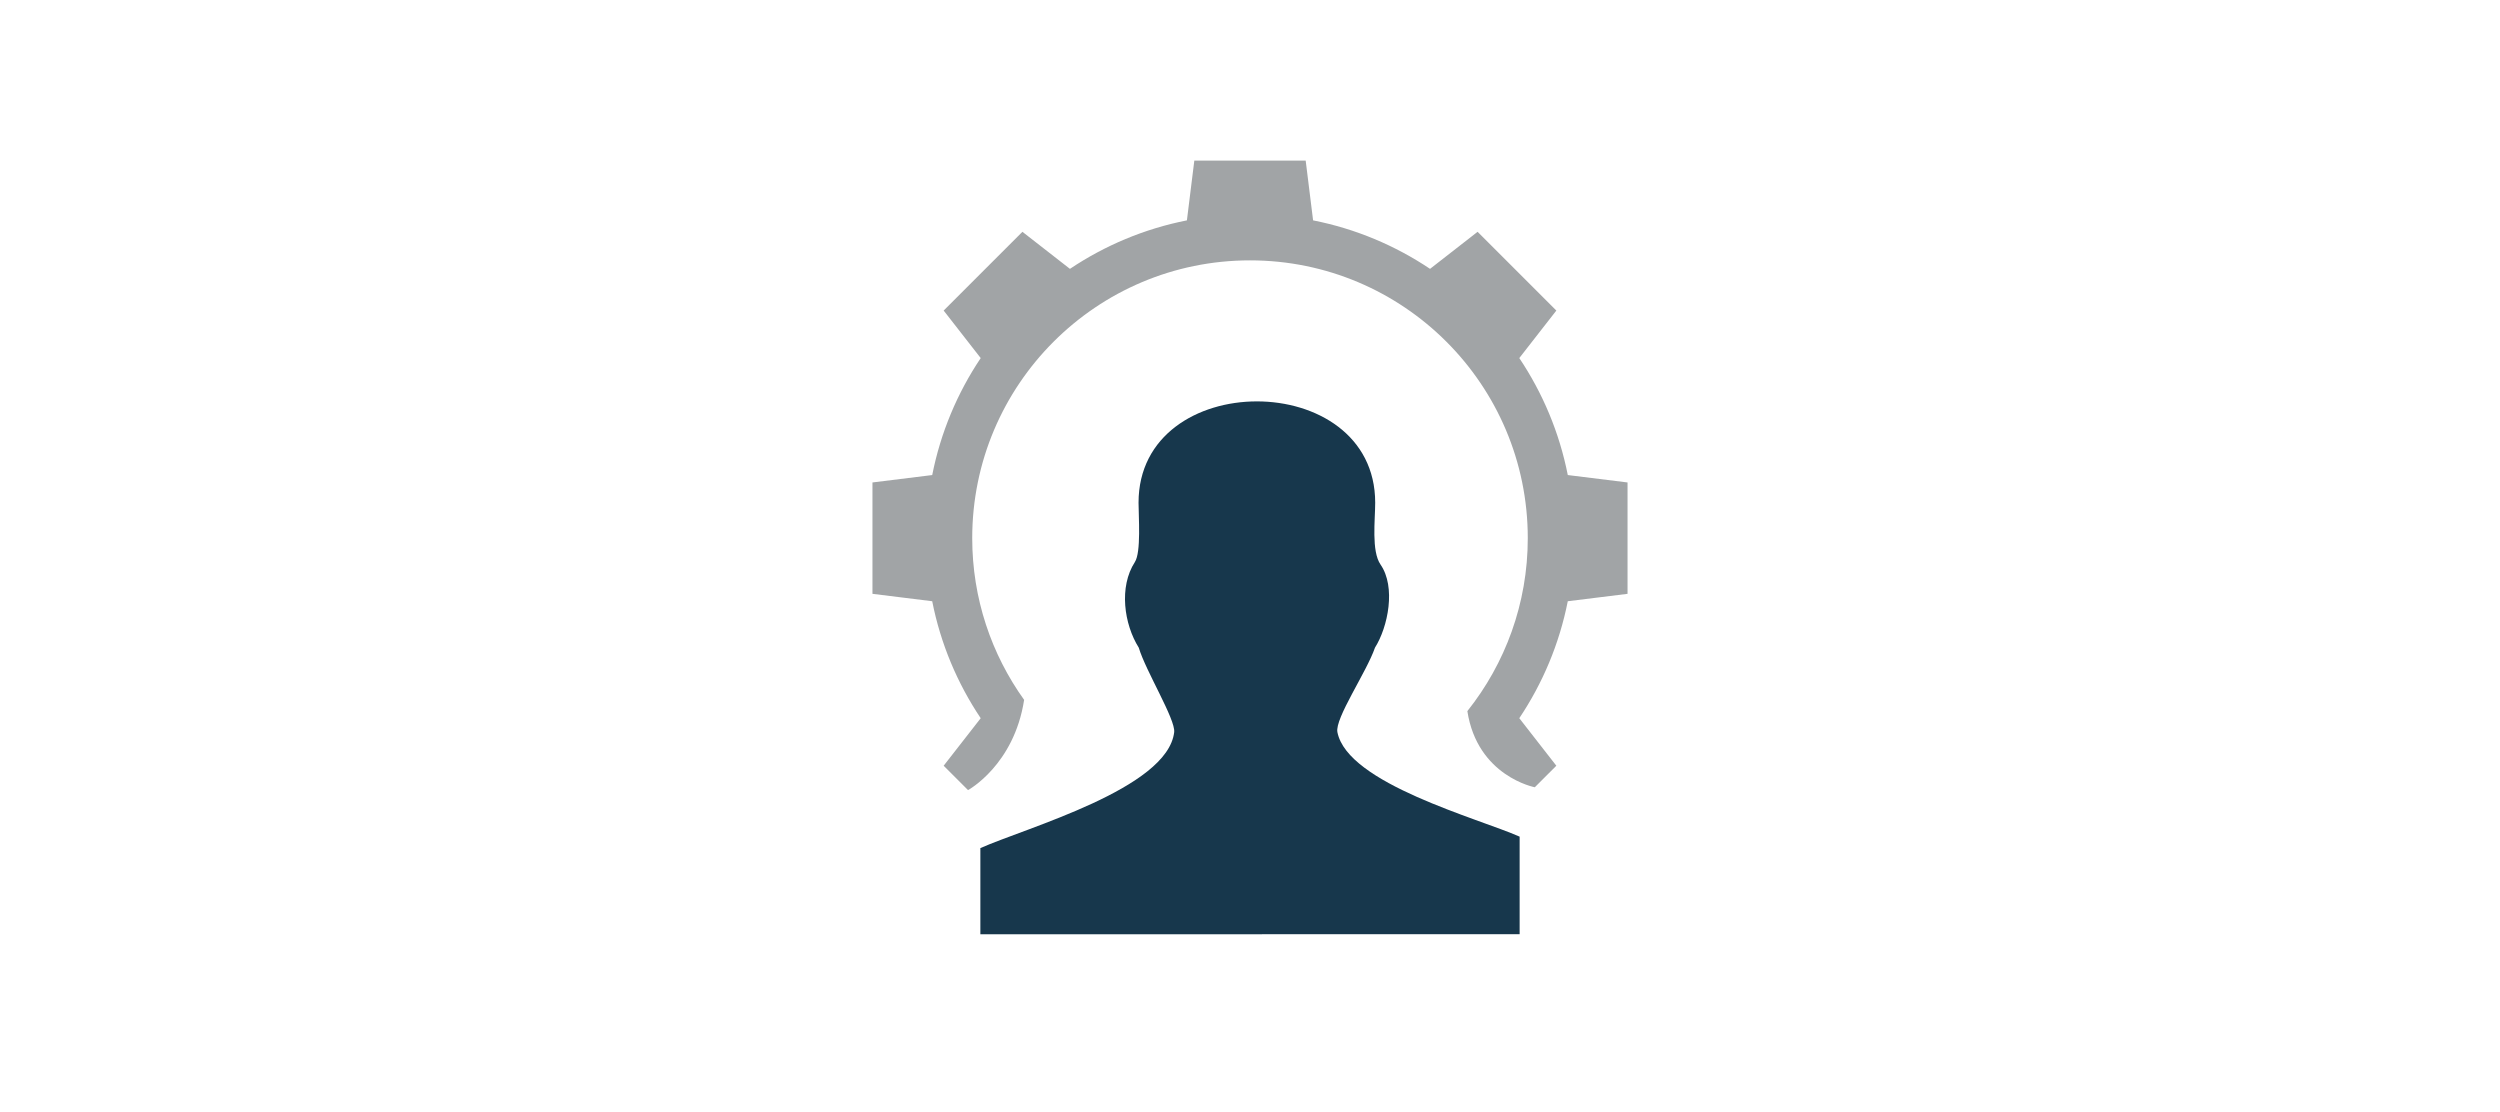
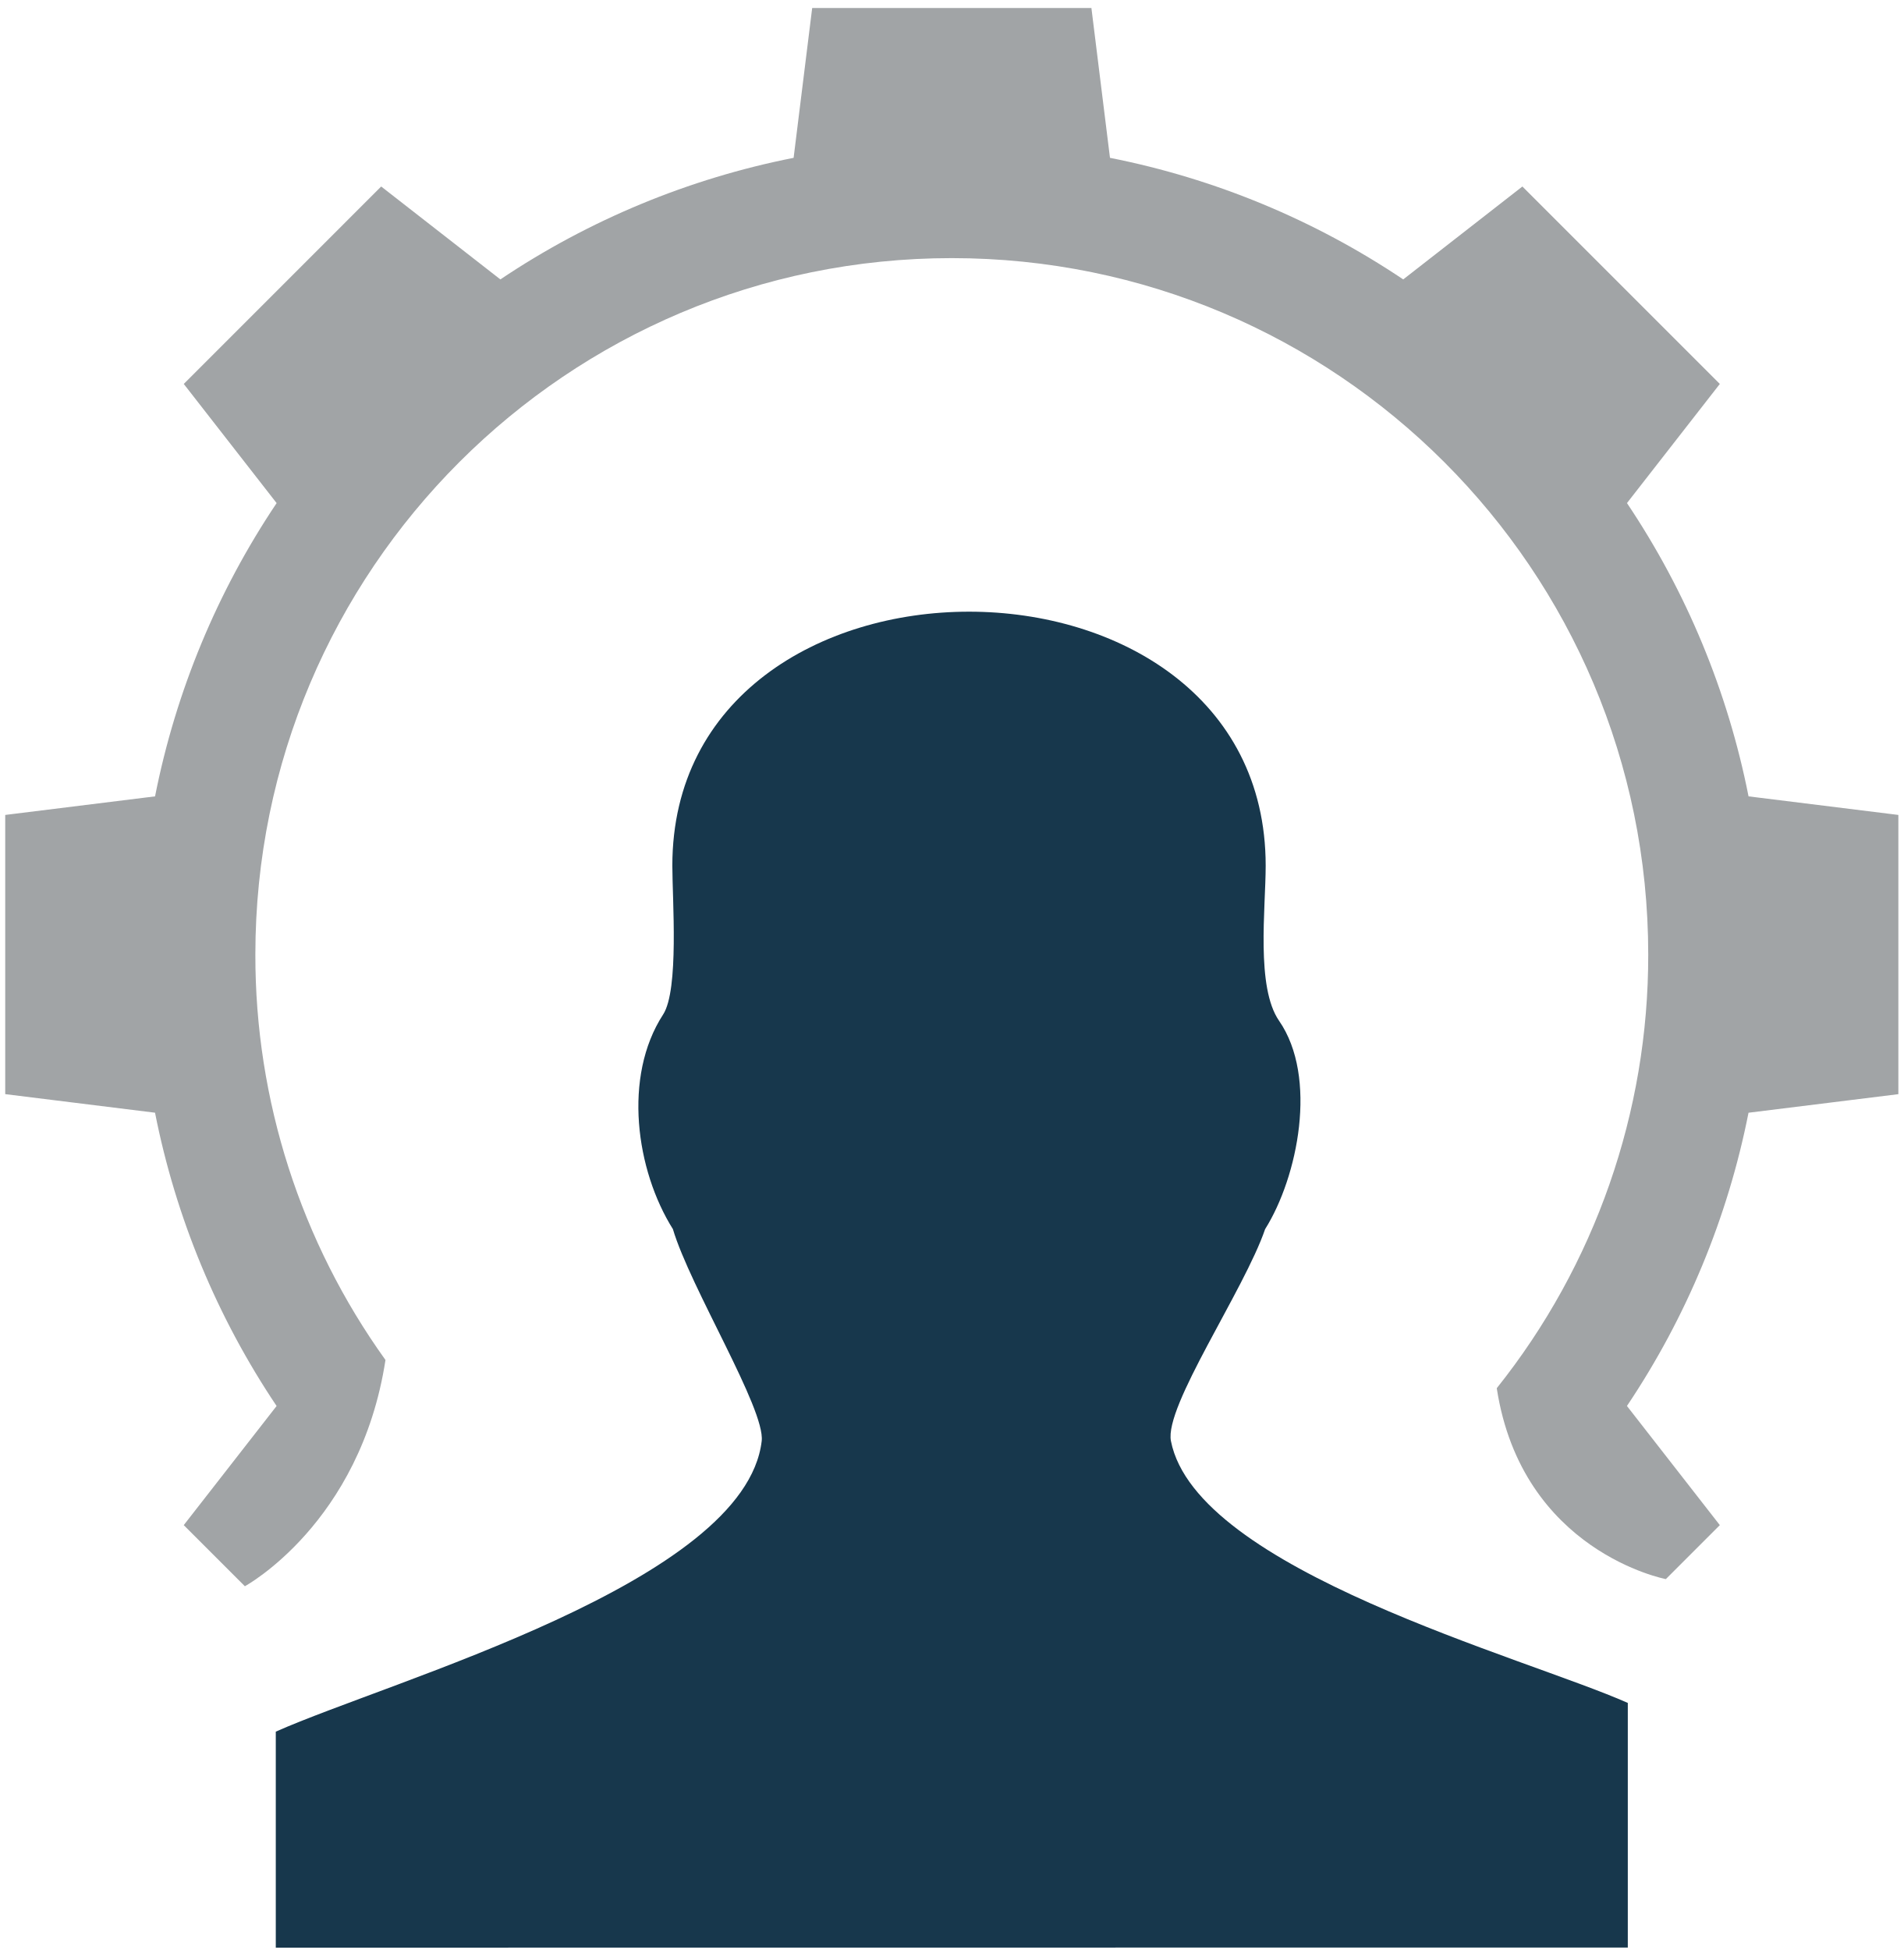
- <svg xmlns="http://www.w3.org/2000/svg" xml:space="preserve" width="71.437mm" height="31.75mm" version="1.1" style="shape-rendering:geometricPrecision; text-rendering:geometricPrecision; image-rendering:optimizeQuality; fill-rule:evenodd; clip-rule:evenodd" viewBox="0 0 7143.74 3174.98">
-   <defs>
-     <style type="text/css">
-    
-     .fil1 {fill:#17374C}
-     .fil0 {fill:#A1A4A6}
-    
-   </style>
-   </defs>
-   <g id="Layer_x0020_1">
-     <path class="fil0" d="M4192.99 2031.99c108.05,-135.6 172.63,-307.4 172.63,-494.27 0,-438.38 -355.37,-793.75 -793.75,-793.75 -438.38,0 -793.75,355.37 -793.75,793.75 0,172.39 54.96,331.96 148.31,462.11 -28.72,186.53 -160.27,257.87 -160.27,257.87l-69.65 -69.65 105.84 -135.79c-66.66,-99.46 -114.54,-212.58 -138.57,-334.26l-170.74 -21.16 0 -318.24 170.77 -21.16c24.02,-121.67 71.91,-234.77 138.56,-334.24l-105.86 -135.81 225.03 -225.03 135.82 105.87c99.46,-66.64 212.55,-114.52 334.22,-138.55l21.17 -170.79 318.24 0 21.17 170.79c121.67,24.03 234.74,71.92 334.21,138.55l135.83 -105.87 225.03 225.03 -105.84 135.79c66.66,99.47 114.53,212.58 138.57,334.26l170.74 21.16 0 318.24 -170.77 21.16c-24.03,121.68 -71.92,234.77 -138.56,334.24l105.86 135.81 -61.52 61.52c0,0 -164,-31.05 -192.72,-217.58z" />
-     <path class="fil1" d="M2801.39 2669.62l0 -246.19c131.68,-58.57 534.89,-170.06 553.83,-331.22 4.26,-36.37 -81.52,-175.07 -101.21,-241.54 -42.14,-67.1 -57.19,-173.7 -11.17,-244.56 18.32,-28.22 10.54,-130.94 10.54,-169.69 0,-385.89 676.23,-386.02 676.23,0 0,48.79 -11.29,138.46 15.3,176.84 44.4,64.21 21.45,177.96 -15.93,237.41 -23.95,69.85 -115.13,202.04 -107.35,241.54 28.97,147.24 402.96,246.19 520.72,298.49l0 278.79 -1540.96 0.13 0 0z" />
-   </g>
+ <svg xmlns="http://www.w3.org/2000/svg" width="82" height="84" fill="none">
+   <path fill="#A1A4A6" fill-rule="evenodd" d="M64.475 59.8A29.874 29.874 0 0 0 71 41.119c0-16.57-13.431-30-30-30-16.569 0-30 13.43-30 30a29.865 29.865 0 0 0 5.605 17.465c-1.085 7.05-6.057 9.746-6.057 9.746l-2.633-2.632 4-5.132a34.781 34.781 0 0 1-5.237-12.634l-6.453-.8V35.105l6.454-.8a34.783 34.783 0 0 1 5.237-12.633l-4-5.133 8.504-8.505 5.134 4.002a34.788 34.788 0 0 1 12.632-5.237l.8-6.455h12.028l.8 6.455a34.796 34.796 0 0 1 12.632 5.237l5.133-4.002 8.505 8.505-4 5.132a34.791 34.791 0 0 1 5.237 12.634l6.454.8v12.028l-6.455.8a34.792 34.792 0 0 1-5.237 12.632l4.001 5.133-2.325 2.325s-6.198-1.173-7.284-8.223Z" clip-rule="evenodd" />
+   <path fill="#17374C" fill-rule="evenodd" d="M11.88 83.899v-9.305c4.976-2.213 20.216-6.427 20.931-12.518.161-1.375-3.08-6.617-3.825-9.13-1.593-2.535-2.161-6.564-.422-9.243.692-1.066.398-4.949.398-6.413 0-14.585 25.559-14.59 25.559 0 0 1.844-.427 5.233.578 6.684 1.678 2.426.81 6.726-.602 8.973-.905 2.64-4.352 7.636-4.057 9.129 1.095 5.565 15.23 9.304 19.68 11.281v10.537l-58.24.005Z" clip-rule="evenodd" />
</svg>
